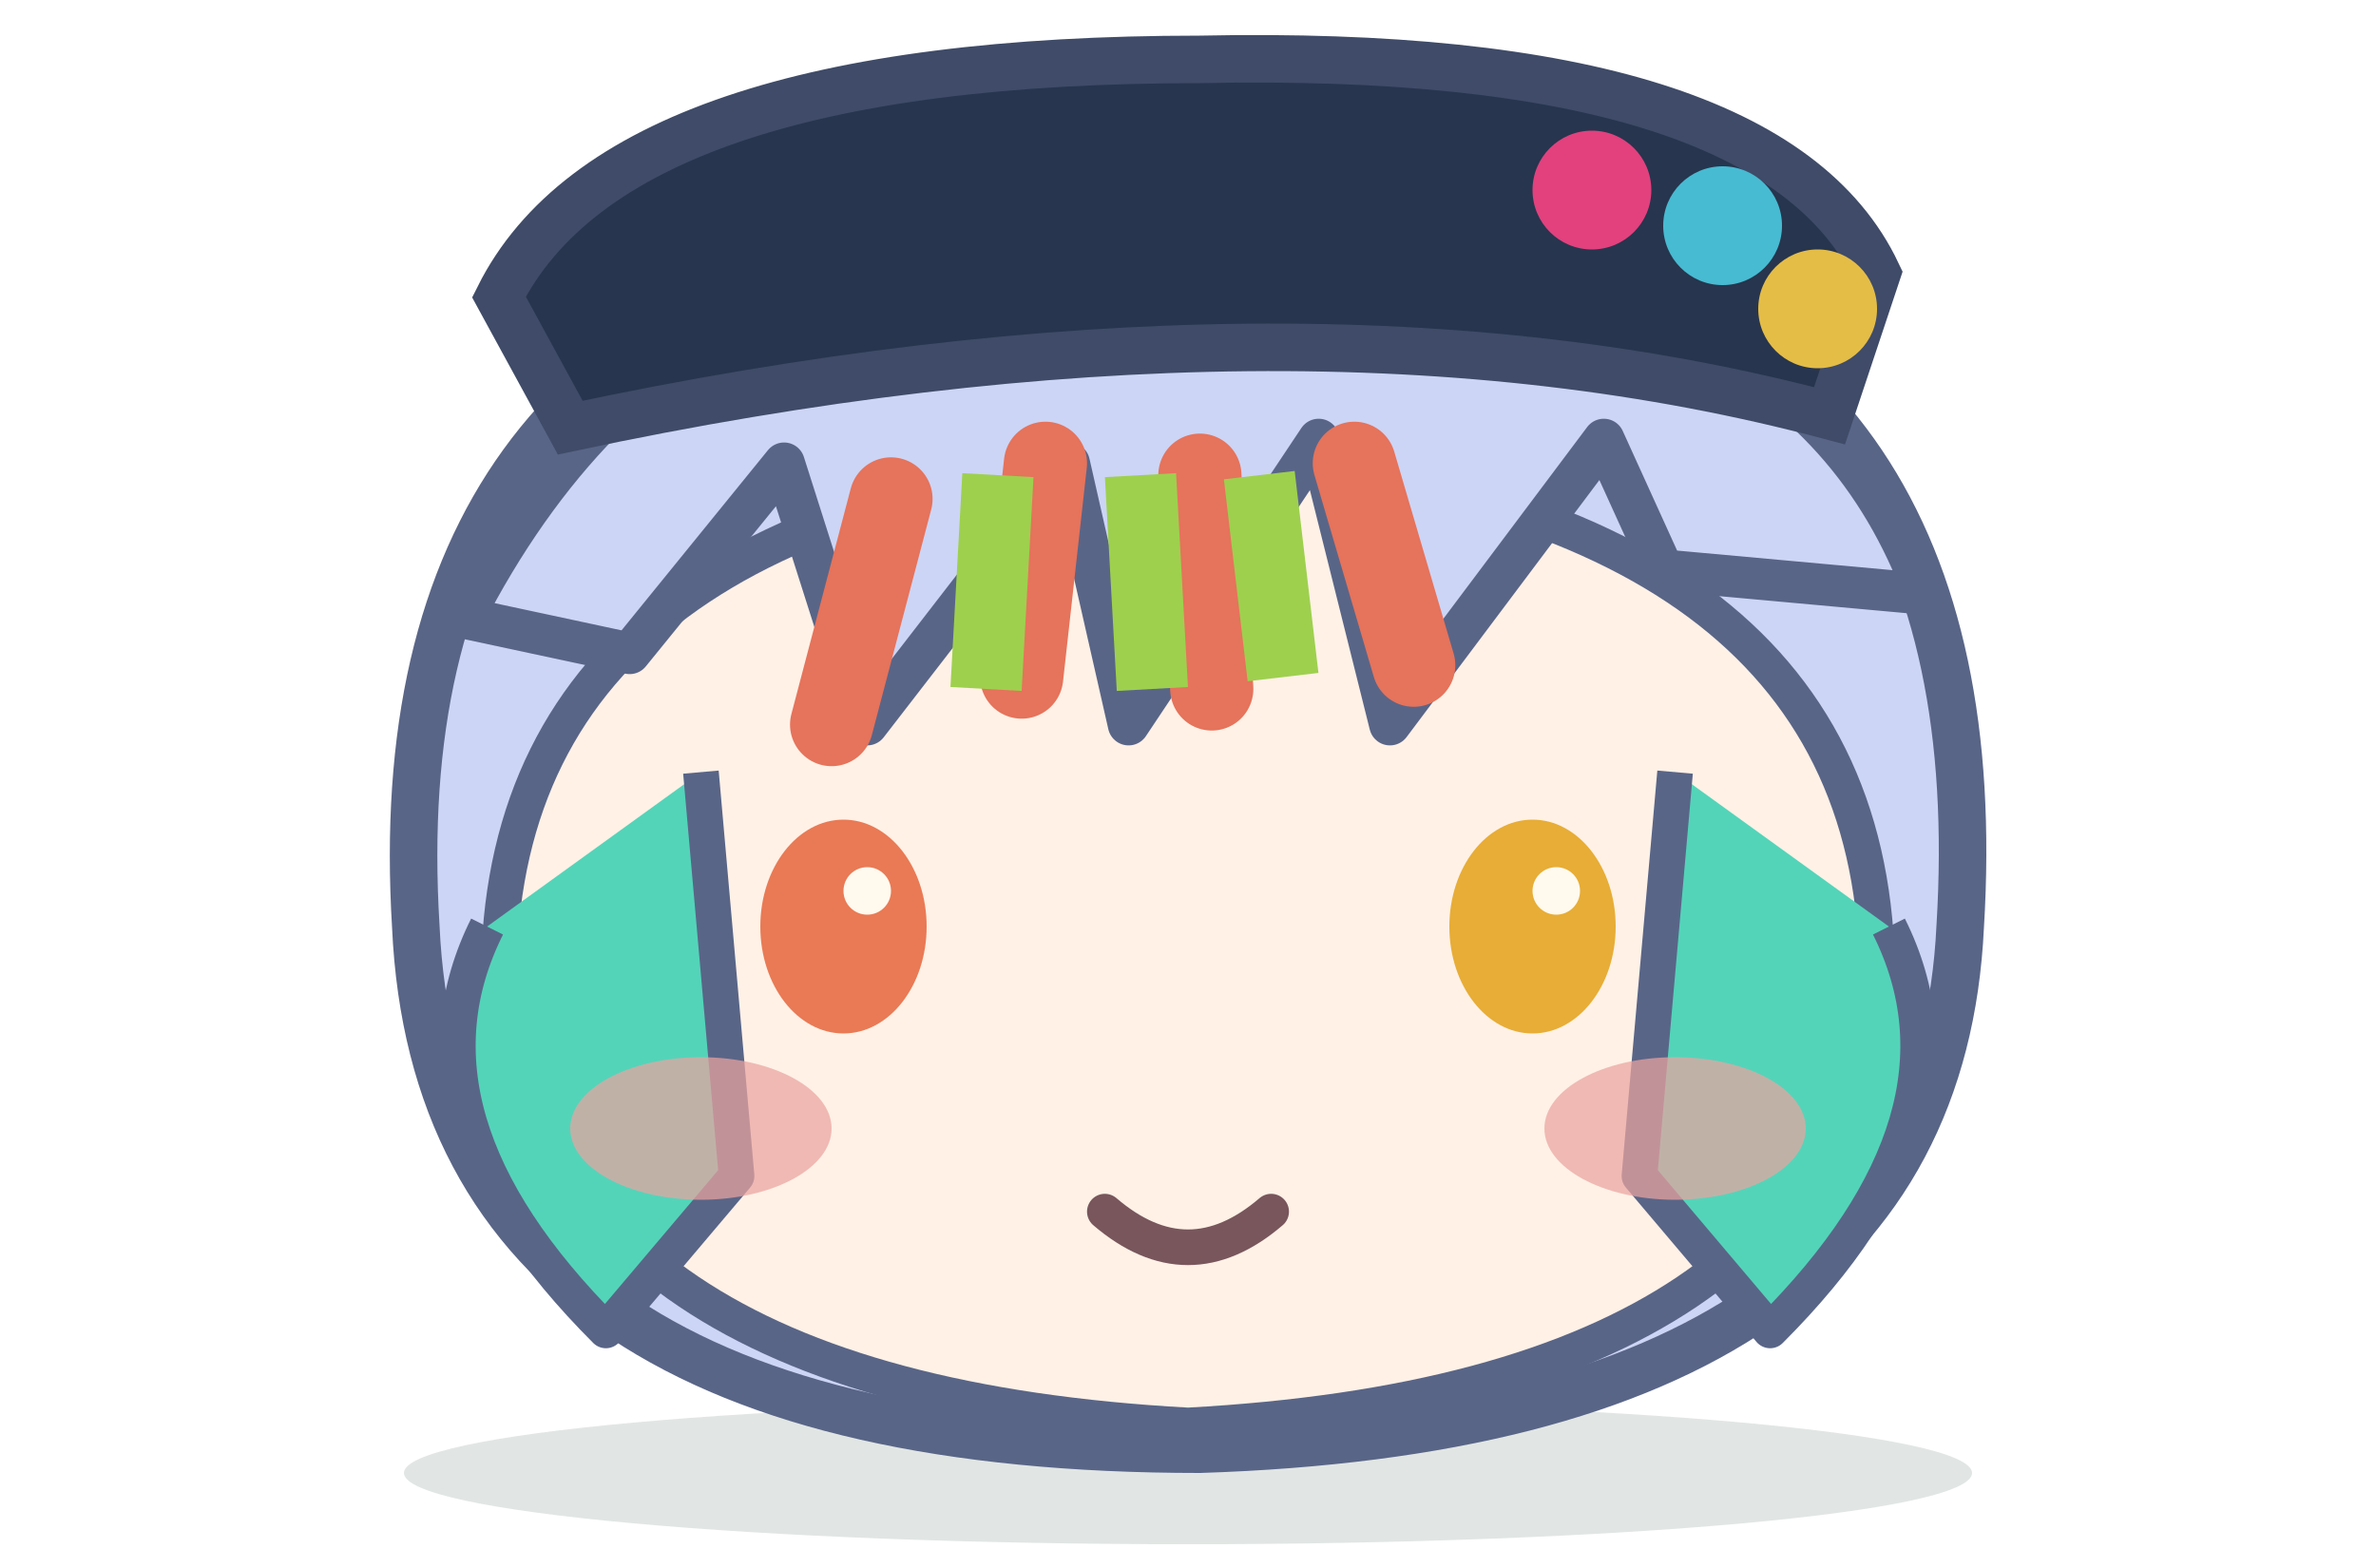
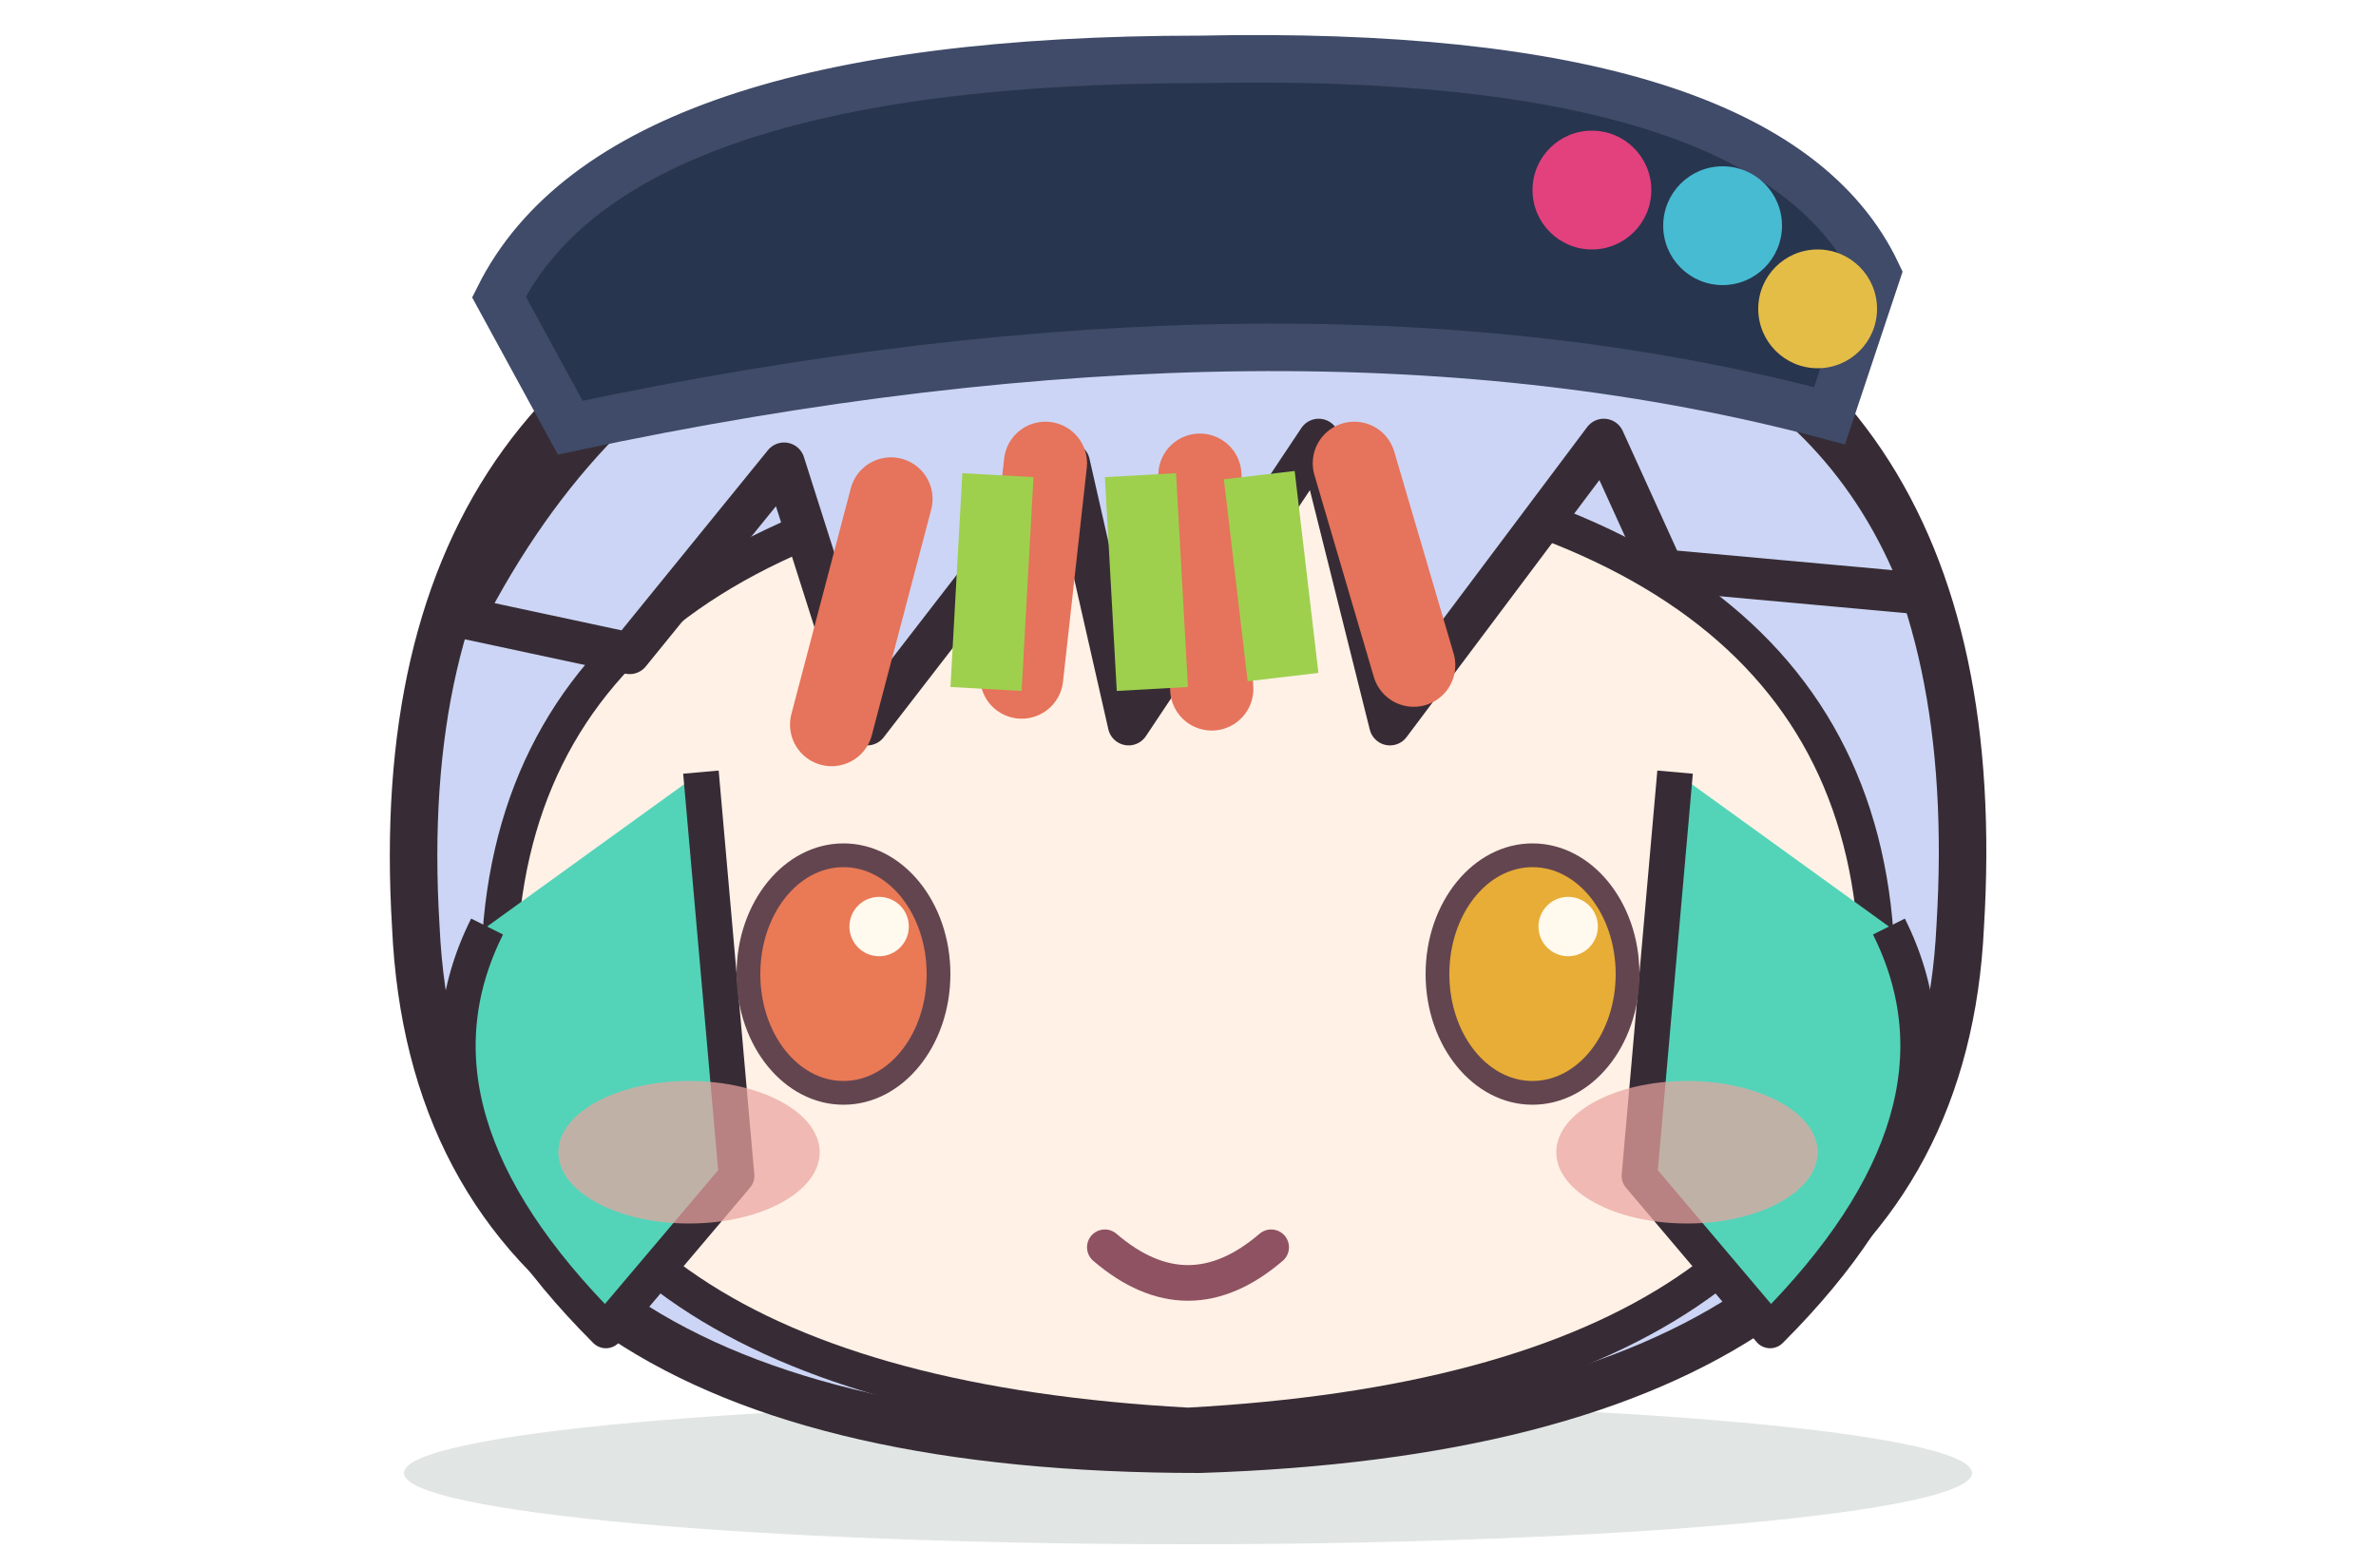
<svg xmlns="http://www.w3.org/2000/svg" viewBox="0 0 200 132">
  <ellipse cx="100" cy="124" rx="66" ry="6" fill="#143d30" opacity=".13" />
-   <path d="M35 78Q32 29 77 20Q101 11 126 20Q168 29 165 78Q163 120 101 122Q37 122 35 78Z" fill="#ccd5f5" stroke="#596587" stroke-width="4" stroke-linejoin="round" />
-   <path d="M42 81Q43 42 100 38Q157 42 158 81Q155 117 100 120Q45 117 42 81Z" fill="#fff1e6" stroke="#596587" stroke-width="3" />
-   <path d="M41 78Q33 94 51 112L62 99L59 65M159 78Q167 94 149 112L138 99L141 65" fill="#53d4b9" stroke="#596587" stroke-width="3" stroke-linejoin="round" />
-   <path d="M39 52Q59 13 105 22Q151 20 162 50L140 48L135 37L117 61L111 37L95 61L90 39L73 61L66 39L53 55Z" fill="#ccd5f5" stroke="#596587" stroke-width="3.5" stroke-linejoin="round" />
-   <ellipse cx="71" cy="78" rx="7" ry="9" fill="#e97a55" />
-   <ellipse cx="129" cy="78" rx="7" ry="9" fill="#e7ad36" />
-   <circle cx="73" cy="75" r="2" fill="#fff9ee" />
-   <circle cx="131" cy="75" r="2" fill="#fff9ee" />
-   <ellipse cx="59" cy="95" rx="11" ry="6" fill="#eaa4a0" opacity=".72" />
-   <ellipse cx="141" cy="95" rx="11" ry="6" fill="#eaa4a0" opacity=".72" />
-   <path d="M93 102Q100 108 107 102" fill="none" stroke="#78565c" stroke-width="3" stroke-linecap="round" />
+   <path d="M35 78Q32 29 77 20Q101 11 126 20Q168 29 165 78Q163 120 101 122Q37 122 35 78Z" fill="#ccd5f5" stroke="#372c35" stroke-width="4" stroke-linejoin="round" />
+   <path d="M42 81Q43 42 100 38Q157 42 158 81Q155 117 100 120Q45 117 42 81Z" fill="#fff1e6" stroke="#372c35" stroke-width="3" />
+   <path d="M41 78Q33 94 51 112L62 99L59 65M159 78Q167 94 149 112L138 99L141 65" fill="#53d4b9" stroke="#372c35" stroke-width="3" stroke-linejoin="round" />
+   <path d="M39 52Q59 13 105 22Q151 20 162 50L140 48L135 37L117 61L111 37L95 61L90 39L73 61L66 39L53 55Z" fill="#ccd5f5" stroke="#372c35" stroke-width="3.5" stroke-linejoin="round" />
+   <ellipse cx="71" cy="82" rx="9" ry="11" fill="#634550" />
+   <ellipse cx="129" cy="82" rx="9" ry="11" fill="#634550" />
+   <ellipse cx="71" cy="82" rx="7" ry="9" fill="#e97a55" />
+   <ellipse cx="129" cy="82" rx="7" ry="9" fill="#e7ad36" />
+   <circle cx="74" cy="78" r="2.5" fill="#fff9ee" />
+   <circle cx="132" cy="78" r="2.5" fill="#fff9ee" />
+   <ellipse cx="58" cy="97" rx="11" ry="6" fill="#eaa4a0" opacity=".72" />
+   <ellipse cx="142" cy="97" rx="11" ry="6" fill="#eaa4a0" opacity=".72" />
+   <path d="M93 105Q100 111 107 105" fill="none" stroke="#8f5262" stroke-width="3" stroke-linecap="round" />
  <path d="M42 25Q52 5 101 5Q149 4 158 23L154 35Q109 23 48 36Z" fill="#27354e" stroke="#3f4b68" stroke-width="4" />
  <path d="M75 42L70 61M88 39l-2 18M101 40l1 18M114 39l5 17" stroke-width="7" stroke-linecap="round" stroke="#e6735b" />
  <path d="M84 40l-1 18M96 40l1 18M106 40l2 17" stroke-width="6" stroke="#9ed04e" />
  <circle cx="134" cy="16" r="5" fill="#e2417e" />
  <circle cx="145" cy="19" r="5" fill="#47bbd2" />
  <circle cx="153" cy="26" r="5" fill="#e4bd47" />
</svg>
